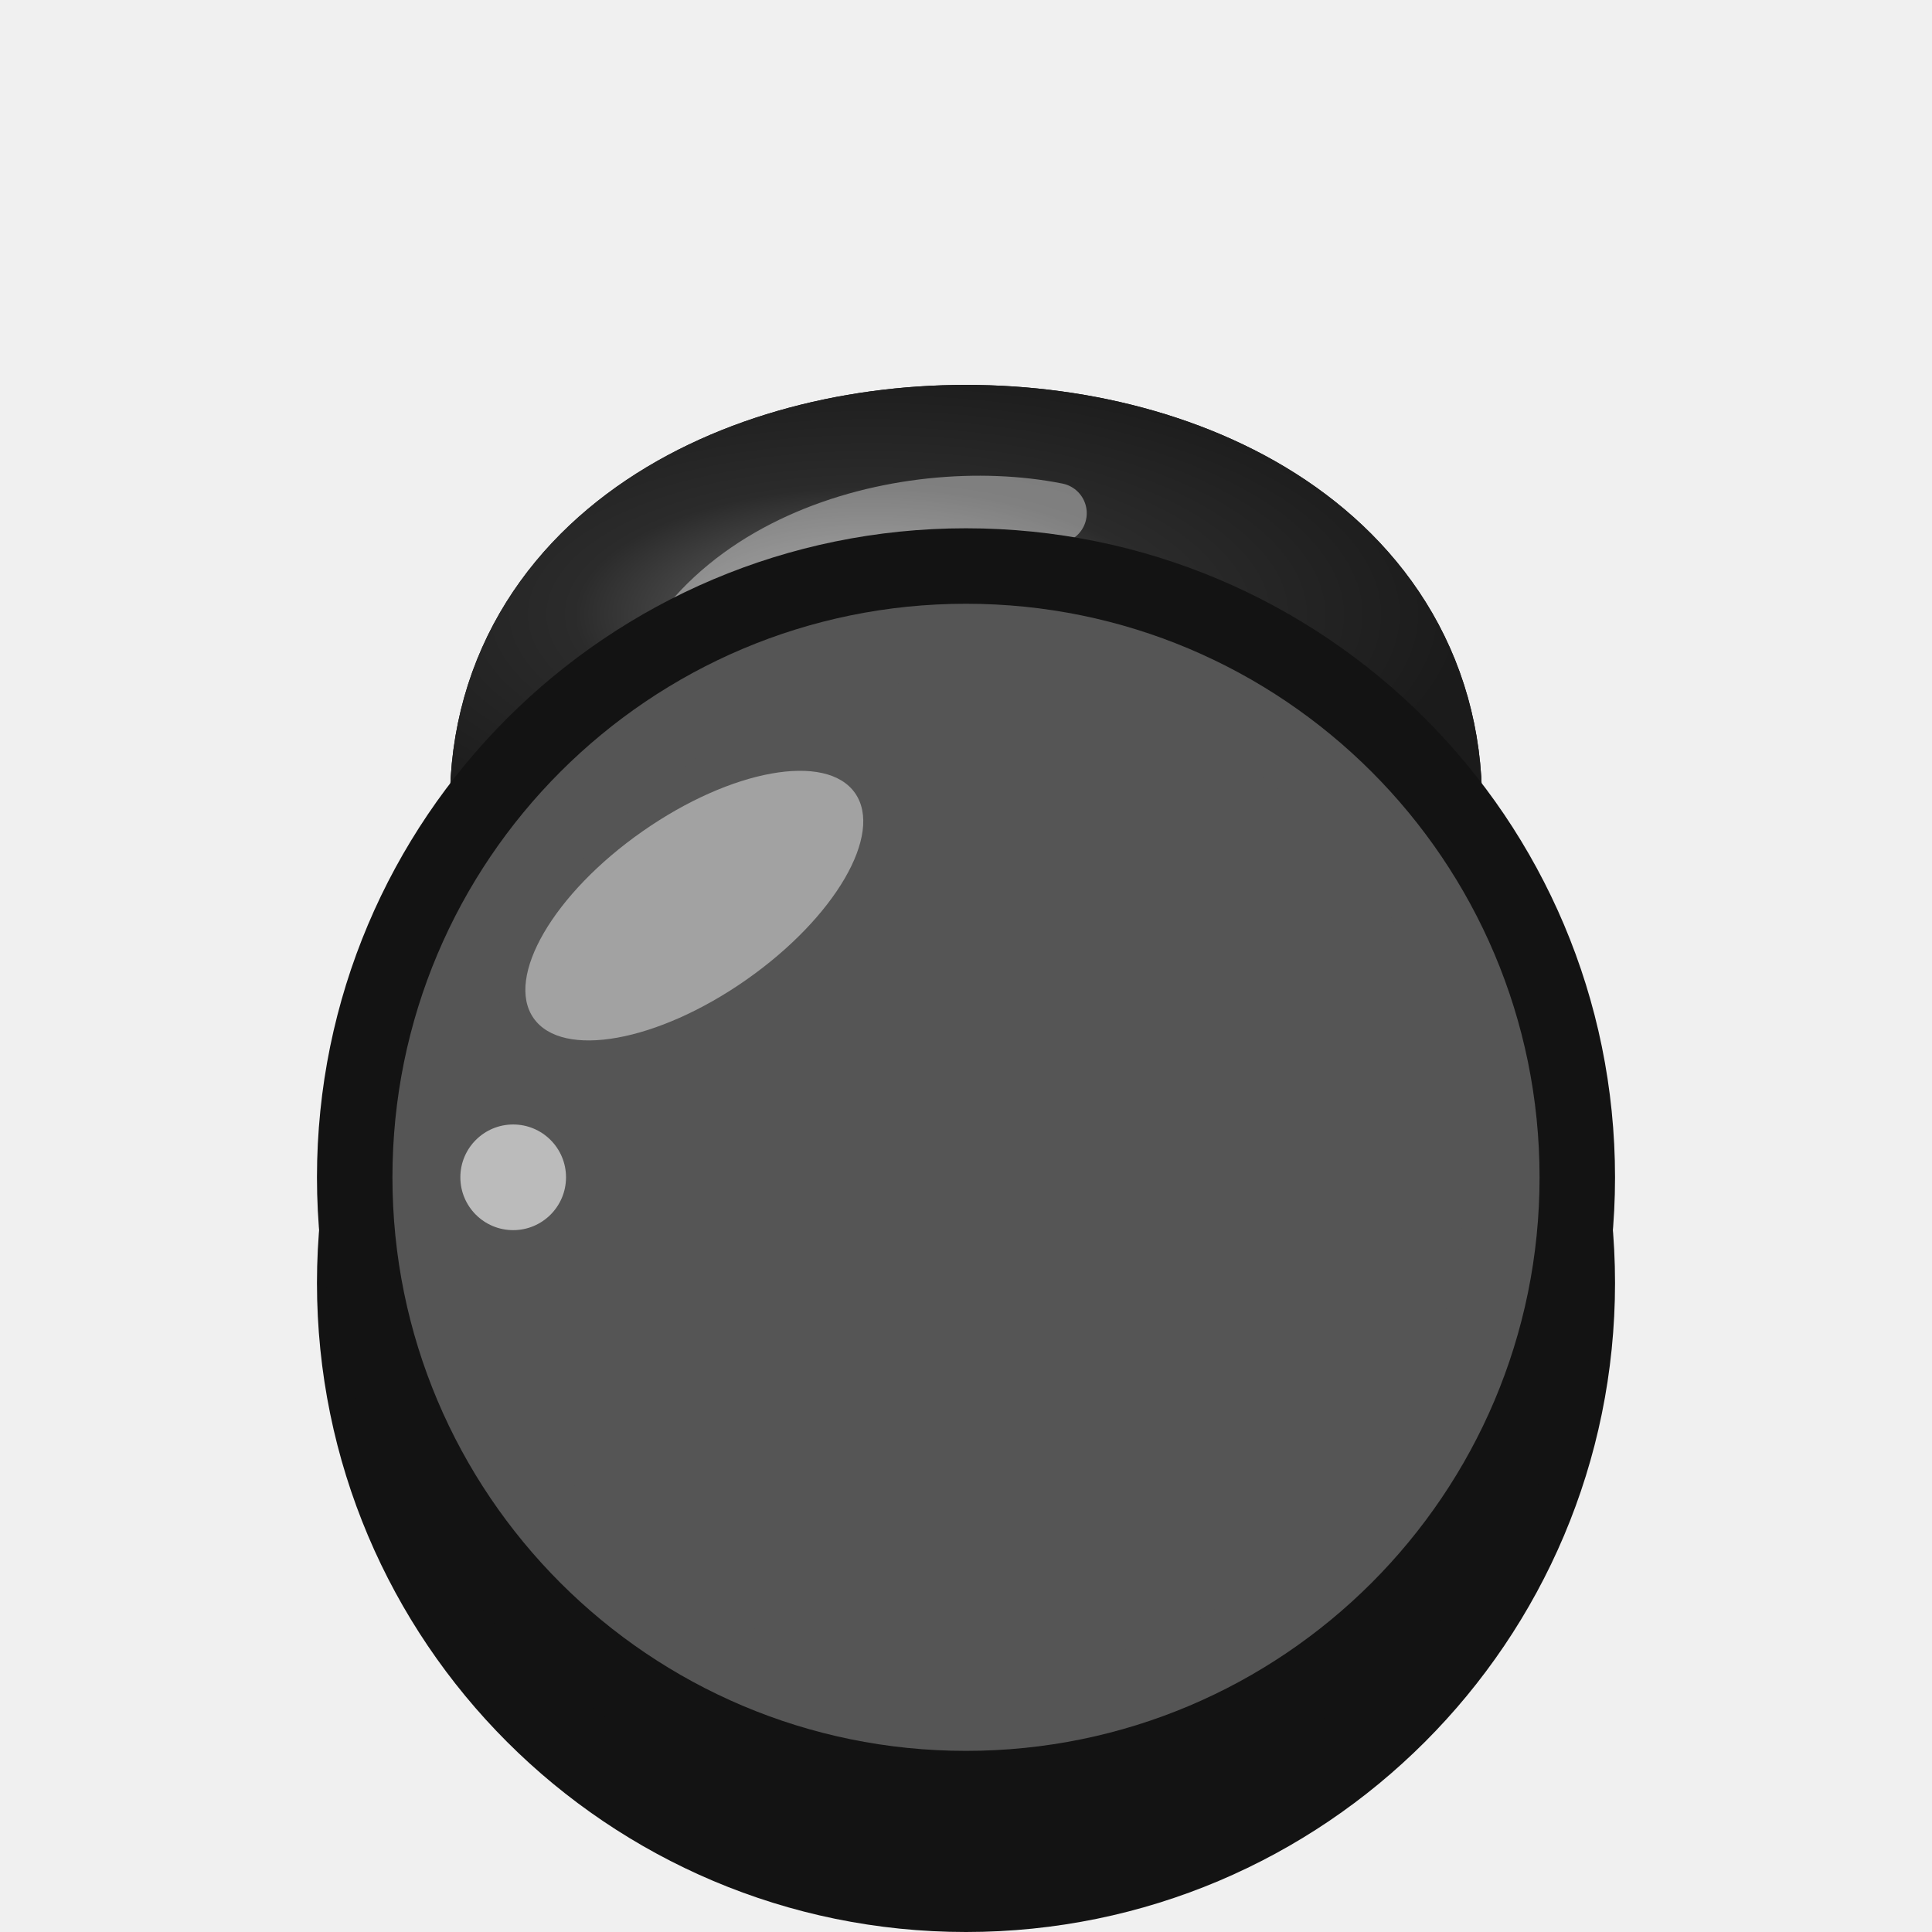
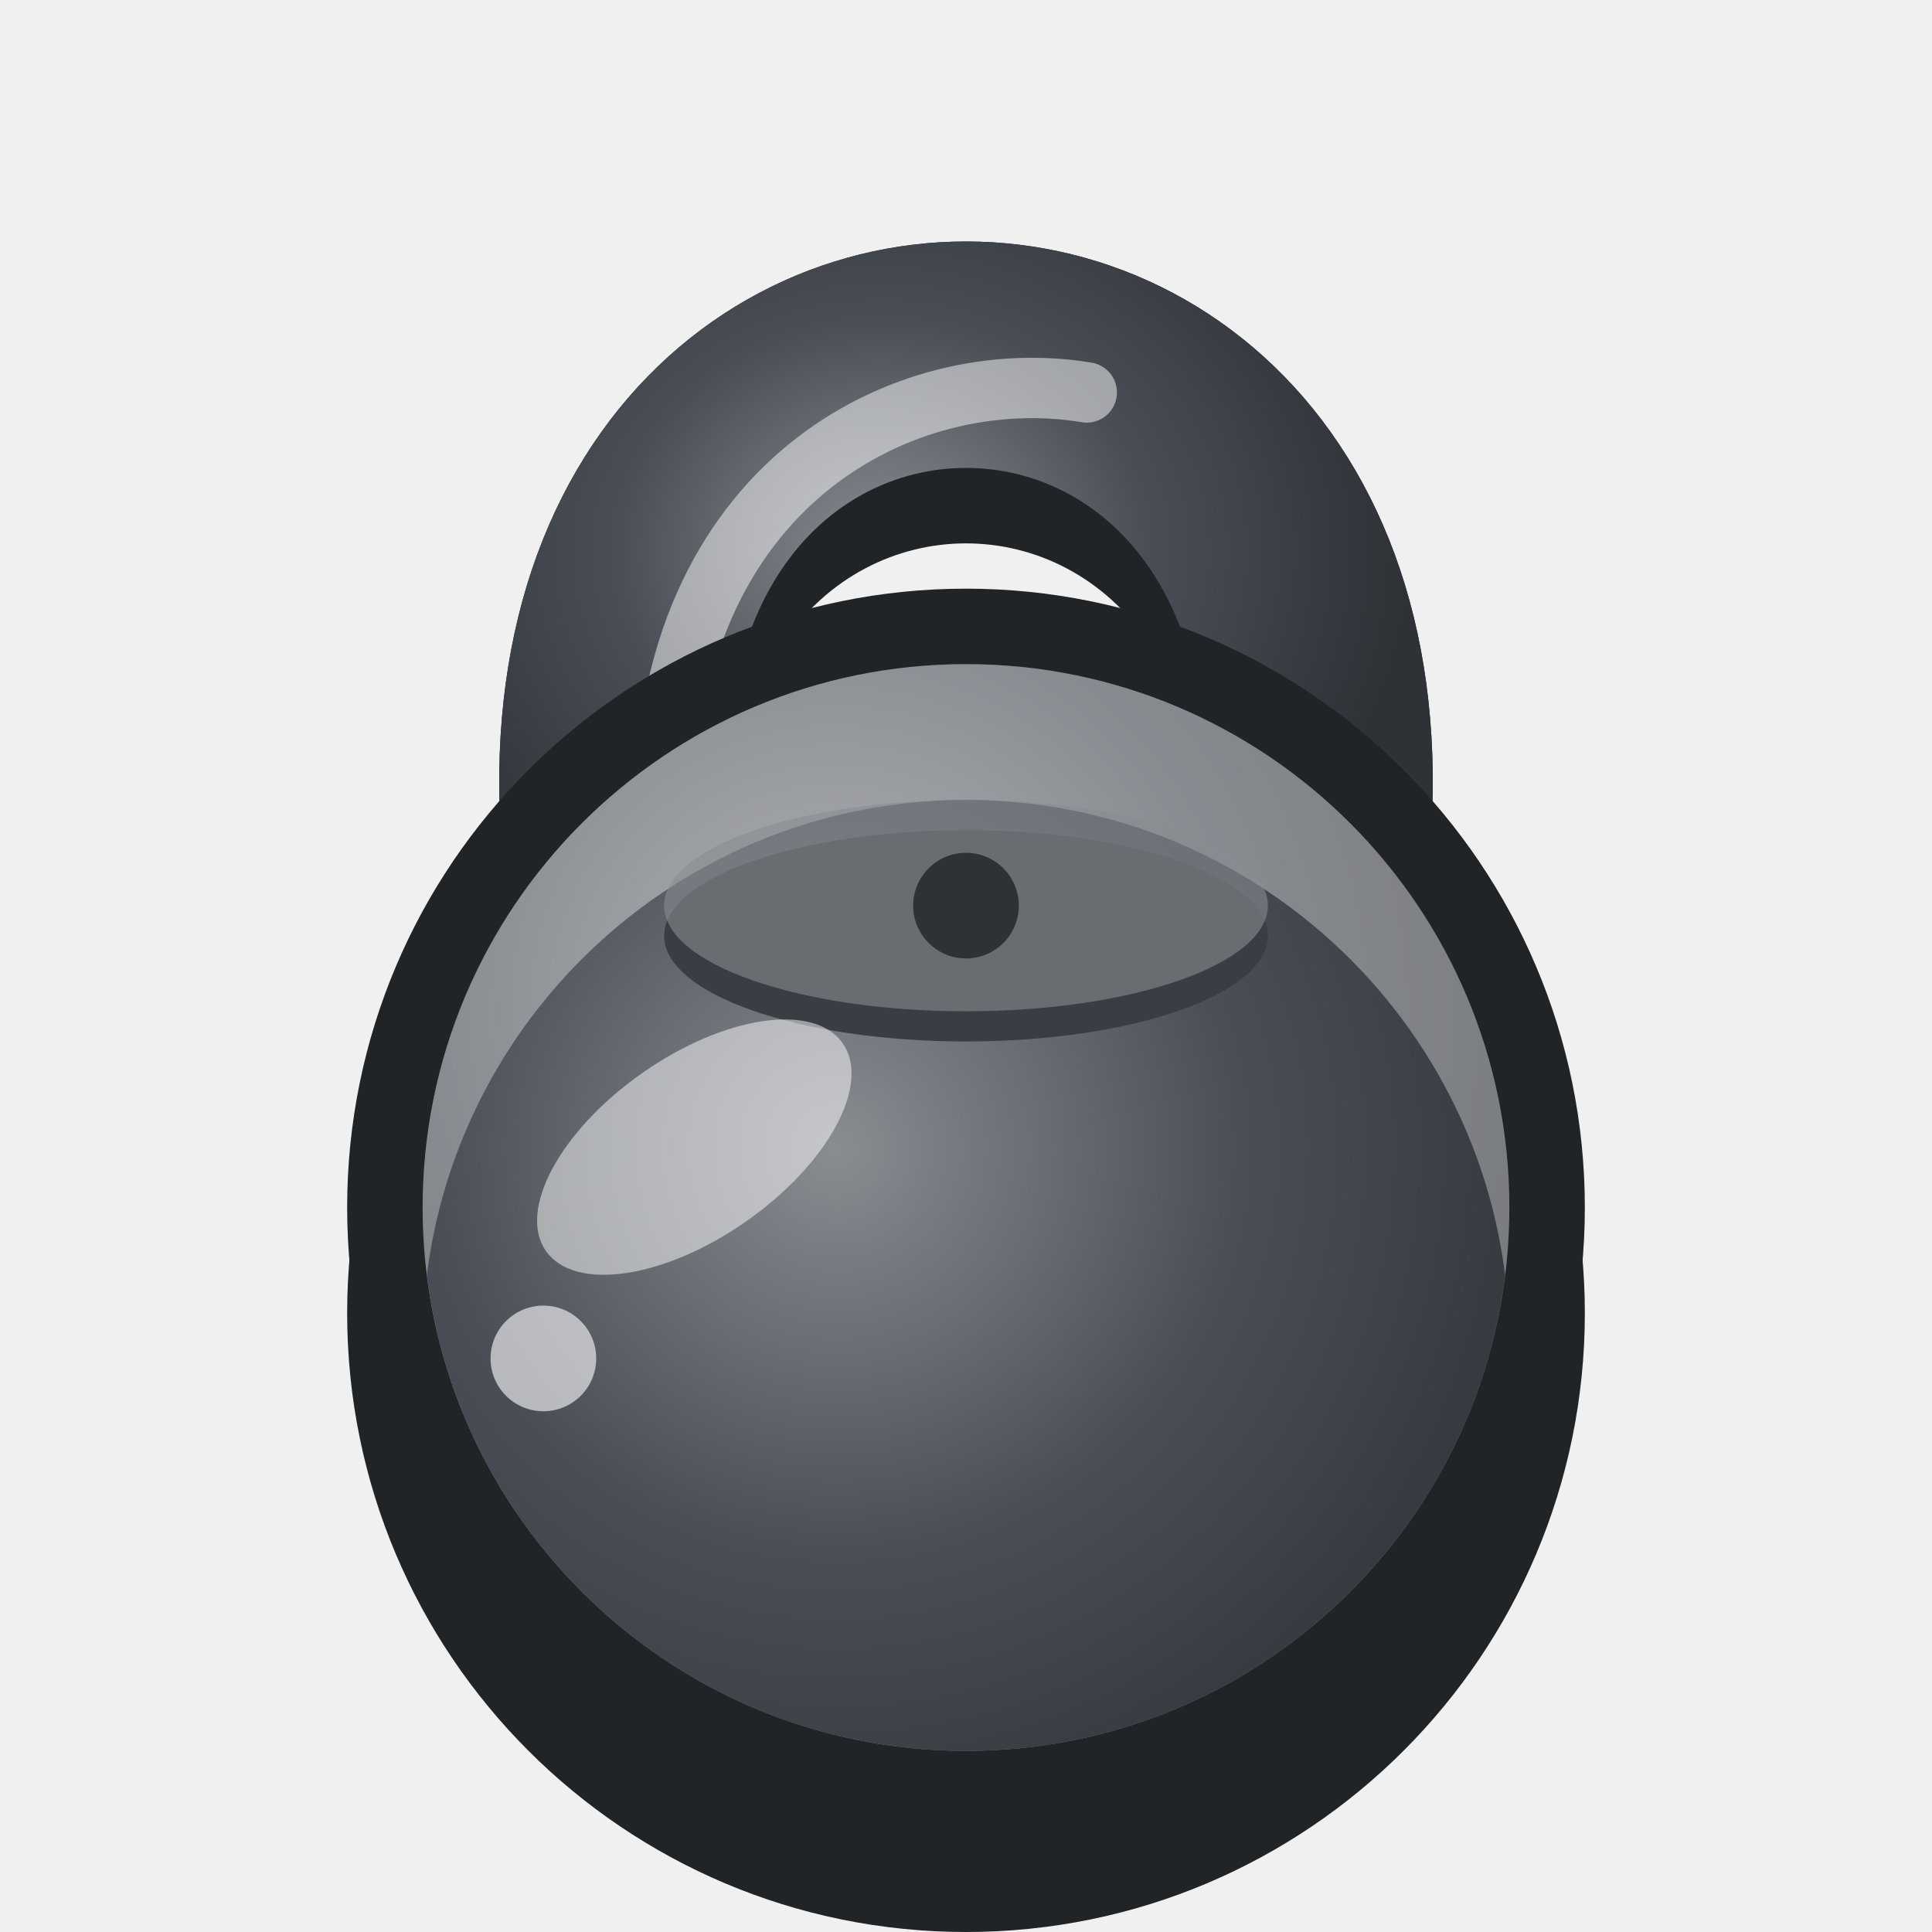
<svg xmlns="http://www.w3.org/2000/svg" viewBox="0 0 128 128" width="128" height="128">
  <defs>
-     <g id="s20">
-       <path d="M38 56C34 26 94 26 90 56" fill="none" stroke-width="16" />
+     <g id="s24">
+       <path d="M42 64C30 10 98 10 86 64" fill="none" stroke-width="15" />
    </g>
-     <g id="s21">
-       <circle cx="64" cy="78" r="38" />
+     <g id="s25">
+       <circle cx="64" cy="80" r="36" />
    </g>
-     <circle id="p22" cx="64" cy="78" r="38" />
-     <clipPath id="cp22">
-       <use href="#p22" />
+     <circle id="p26" cx="64" cy="80" r="36" />
+     <clipPath id="cp26">
+       <use href="#p26" />
    </clipPath>
+     <radialGradient id="gp26" cx="0.38" cy="0.32" r="0.75">
+       <stop offset="0" stop-color="#898D92" />
+       <stop offset="0.5" stop-color="#4A4F57" />
+       <stop offset="1" stop-color="#2E3136" />
+     </radialGradient>
    <radialGradient id="gKb" cx="0.38" cy="0.32" r="0.75">
-       <stop offset="0" stop-color="#757575" />
-       <stop offset="0.5" stop-color="#2B2B2B" />
-       <stop offset="1" stop-color="#1B1B1B" />
+       <stop offset="0" stop-color="#898D92" />
+       <stop offset="0.5" stop-color="#4A4F57" />
+       <stop offset="1" stop-color="#2E3136" />
    </radialGradient>
  </defs>
-   <use href="#s20" fill="#131313" stroke="#131313" stroke-width="8" stroke-linejoin="round" stroke-linecap="round" transform="translate(0 5)" />
-   <use href="#s20" fill="#131313" stroke="#131313" stroke-width="8" stroke-linejoin="round" stroke-linecap="round" />
-   <path d="M38 56C34 26 94 26 90 56" fill="none" stroke="url(#gKb)" stroke-width="16" stroke-linecap="round" />
-   <path d="M42 50C44 36 60 32 70 34" fill="none" stroke="#FFFFFF" stroke-opacity=".4" stroke-width="4" stroke-linecap="round" />
-   <use href="#s21" fill="#131313" stroke="#131313" stroke-width="10" stroke-linejoin="round" stroke-linecap="round" transform="translate(0 7)" />
-   <use href="#s21" fill="#131313" stroke="#131313" stroke-width="10" stroke-linejoin="round" stroke-linecap="round" />
-   <use href="#p22" fill="url(#gp22)" />
-   <g clip-path="url(#cp22)">
-     <use href="#p22" fill="#FFFFFF" fill-opacity="0.28" />
-     <use href="#p22" fill="url(#gp22)" transform="translate(0 8)" />
+   <use href="#s24" fill="#212427" stroke="#212427" stroke-width="8" stroke-linejoin="round" stroke-linecap="round" transform="translate(0 5)" />
+   <use href="#s24" fill="#212427" stroke="#212427" stroke-width="8" stroke-linejoin="round" stroke-linecap="round" />
+   <path d="M42 64C30 10 98 10 86 64" fill="none" stroke="url(#gKb)" stroke-width="15" stroke-linecap="round" />
+   <path d="M44 54C44 32 60 24 72 26" fill="none" stroke="#FFFFFF" stroke-opacity=".5" stroke-width="4" stroke-linecap="round" />
+   <use href="#s25" fill="#212427" stroke="#212427" stroke-width="10" stroke-linejoin="round" stroke-linecap="round" transform="translate(0 7)" />
+   <use href="#s25" fill="#212427" stroke="#212427" stroke-width="10" stroke-linejoin="round" stroke-linecap="round" />
+   <use href="#p26" fill="url(#gp26)" />
+   <g clip-path="url(#cp26)">
+     <use href="#p26" fill="#FFFFFF" fill-opacity="0.34" />
+     <use href="#p26" fill="url(#gp26)" transform="translate(0 9)" />
  </g>
-   <ellipse cx="46" cy="60" rx="13" ry="6" transform="rotate(-35 46 60)" fill="#FFFFFF" fill-opacity="0.45" />
-   <circle cx="34" cy="78" r="3.5" fill="#FFFFFF" fill-opacity="0.6" />
+   <ellipse cx="64" cy="62" rx="20" ry="7" fill="#3A3E44" />
+   <ellipse cx="64" cy="60" rx="20" ry="7" fill="#898D92" fill-opacity=".6" />
+   <circle cx="64" cy="60" r="3.5" fill="#2E3136" />
+   <ellipse cx="46" cy="76" rx="12" ry="6" transform="rotate(-35 46 76)" fill="#FFFFFF" fill-opacity="0.5" />
+   <circle cx="36" cy="90" r="3.5" fill="#FFFFFF" fill-opacity="0.6" />
</svg>
